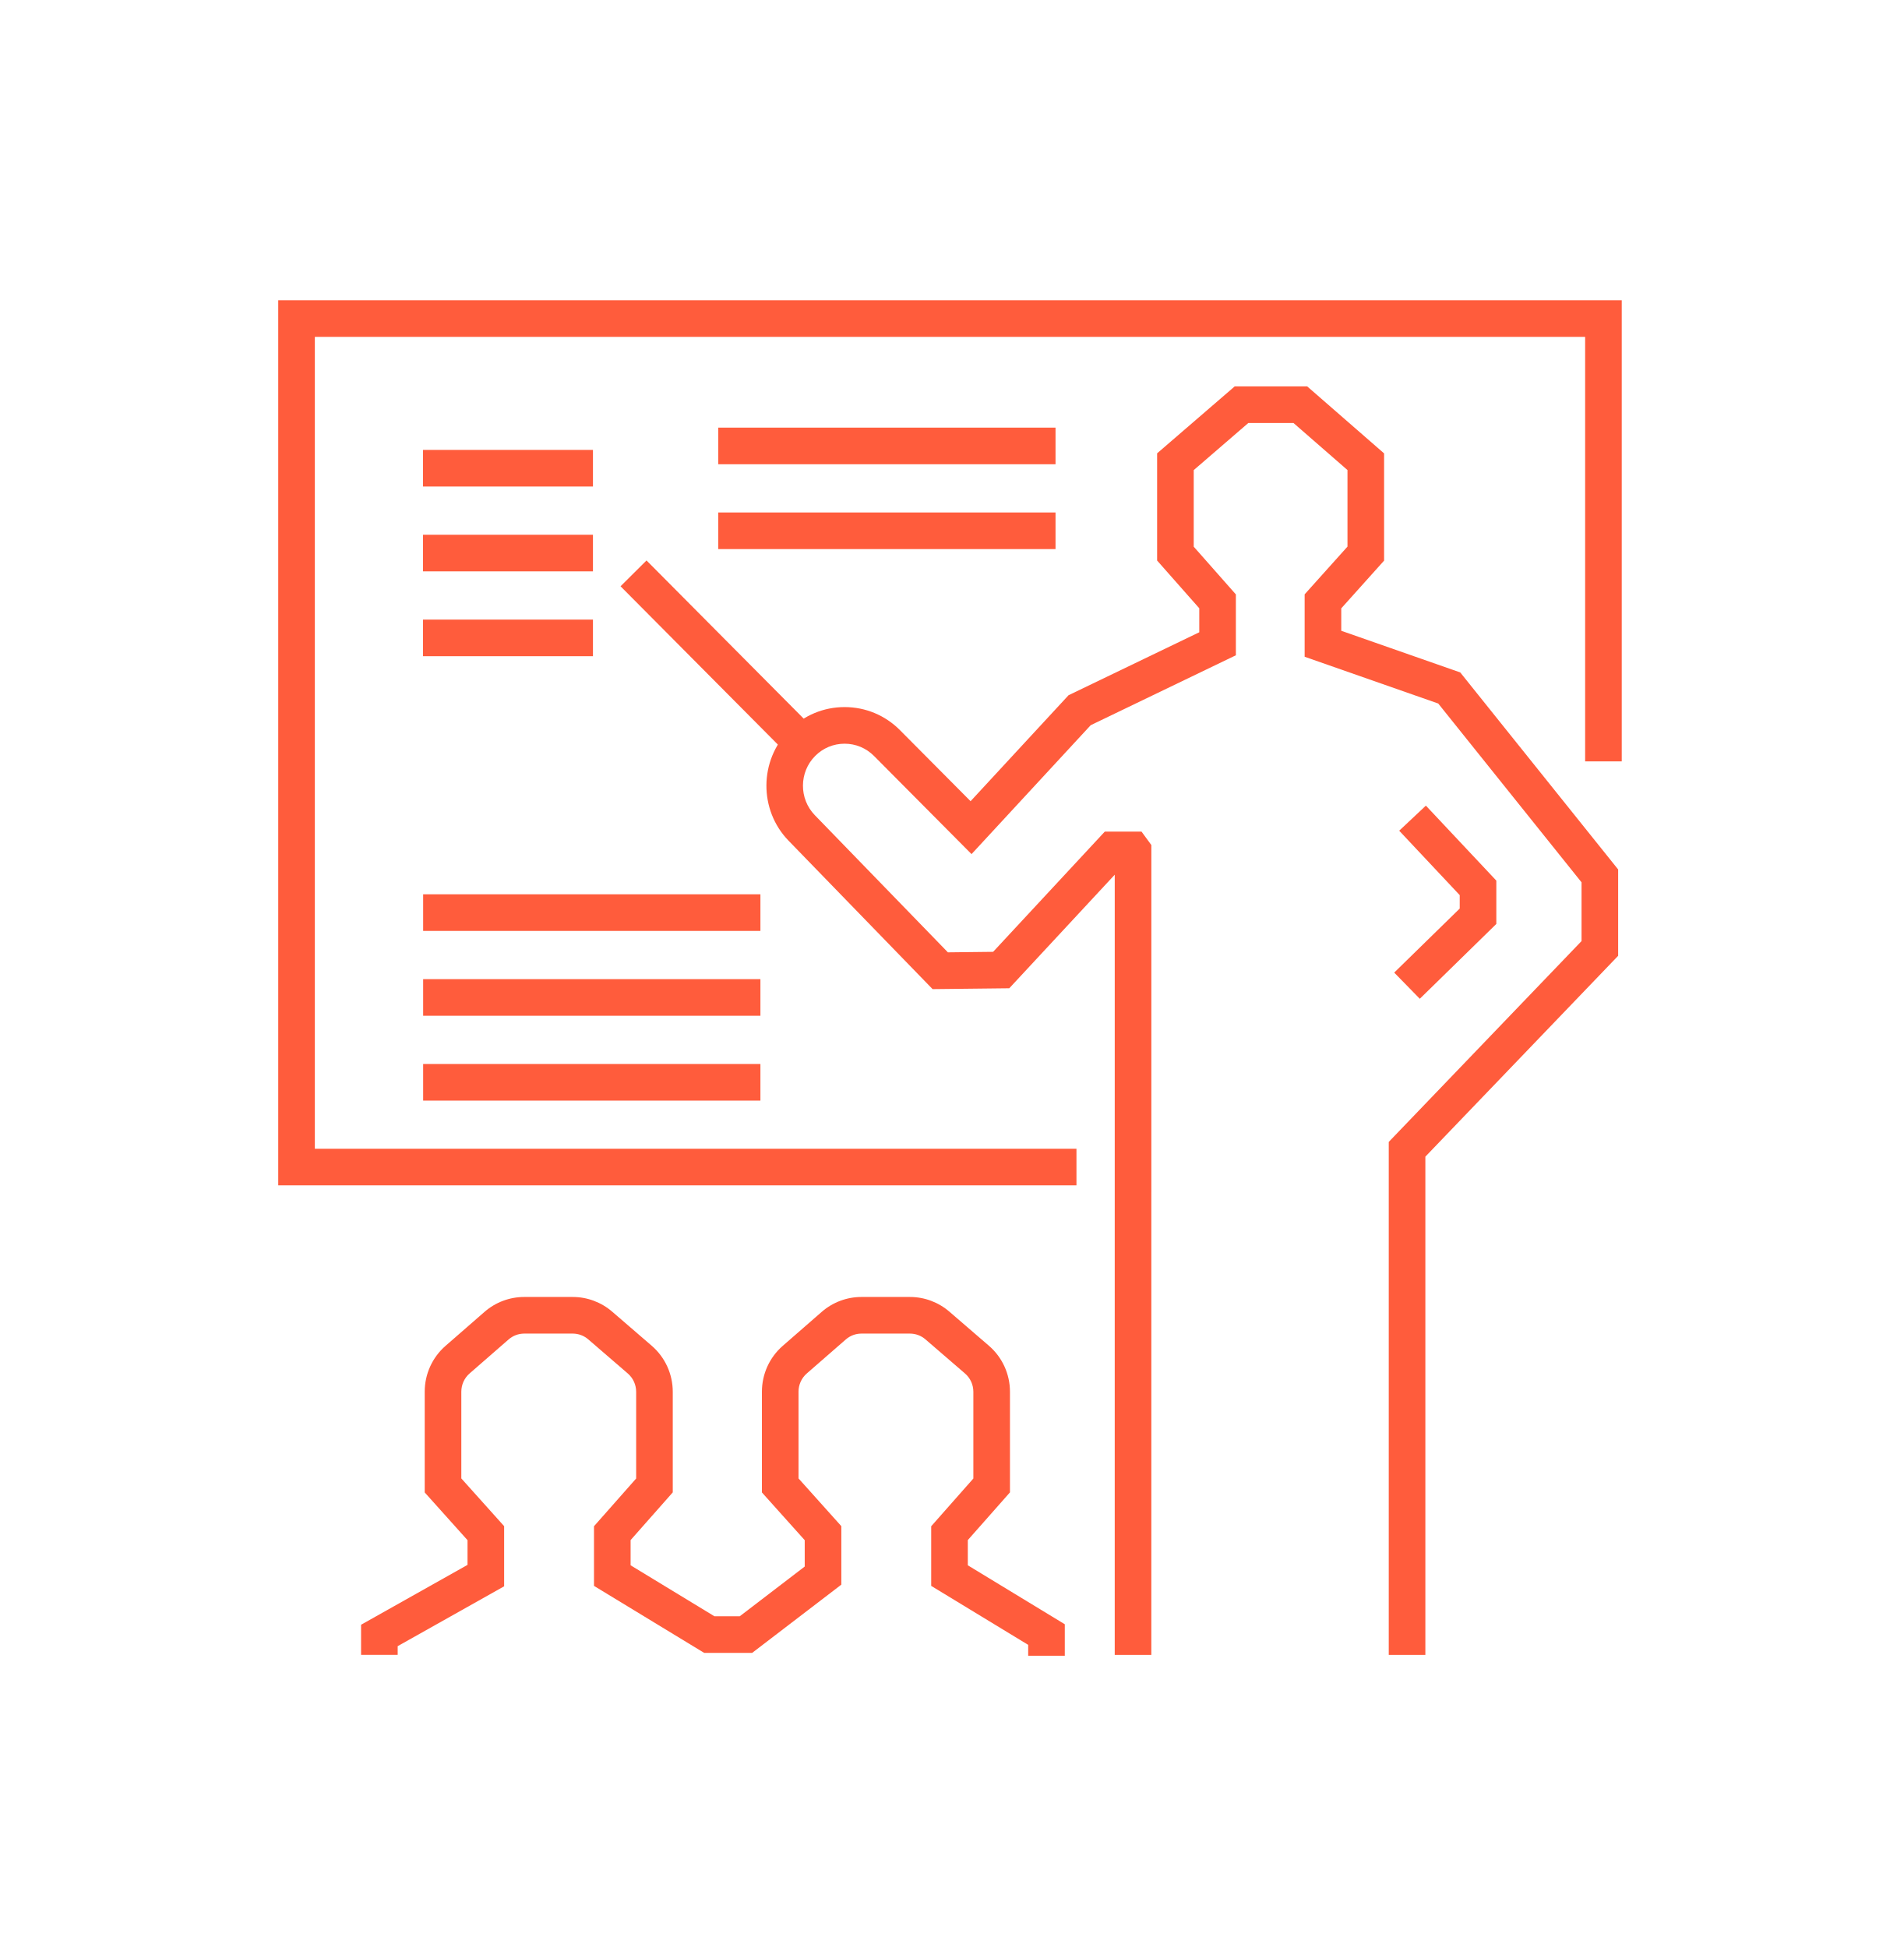
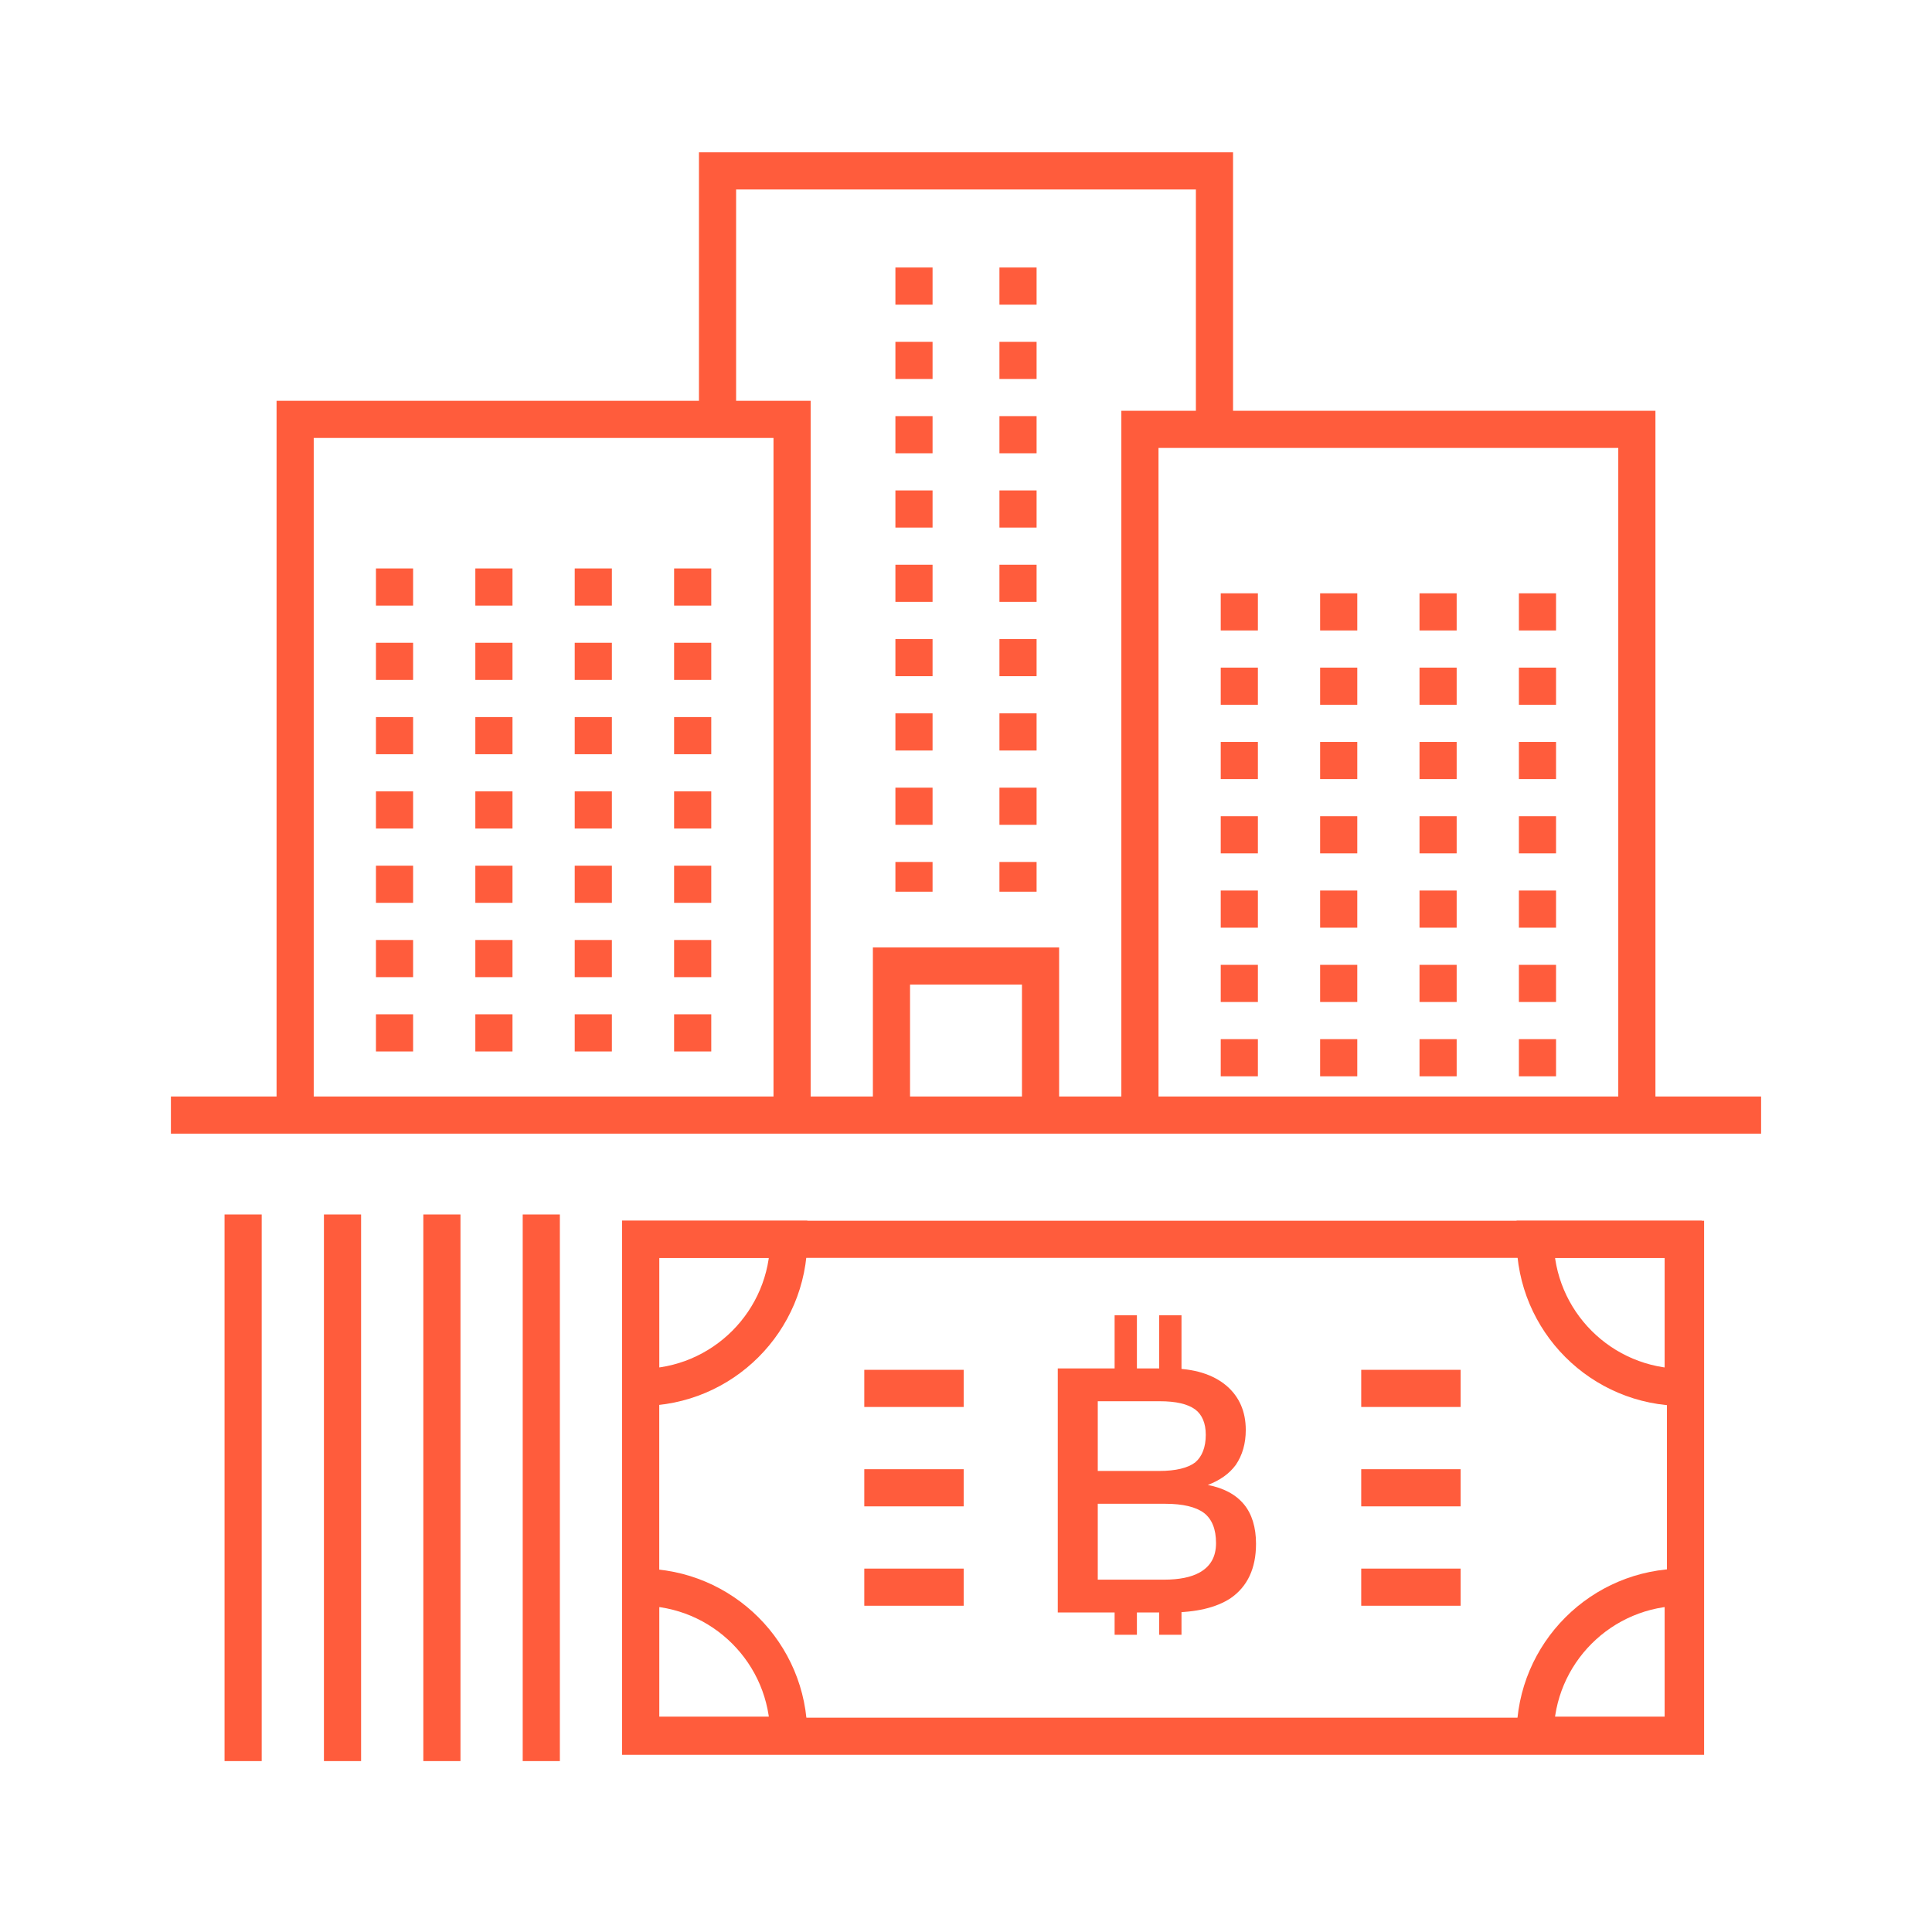
- <svg xmlns="http://www.w3.org/2000/svg" width="260px" height="266px" viewBox="0 0 260 266" version="1.1">
+ <svg xmlns="http://www.w3.org/2000/svg" width="260px" height="260px" viewBox="0 0 260 260" version="1.1">
  <defs />
  <g id="do-2" stroke="none" stroke-width="1" fill="none" fill-rule="evenodd">
-     <polygon id="Fill-1" fill="#FF5C3C" points="193.911 136.384 190.416 132.808 199.363 124.063 199.363 122.229 191.098 113.433 194.742 110.009 204.363 120.248 204.363 126.166" />
-     <polygon id="Fill-2" fill="#FF5C3C" points="38 41 38 161.86 147.019 161.86 147.019 156.861 43 156.861 43 46 216.492 46 216.492 103.967 221.492 103.967 221.492 41" />
-     <path d="M157.245,225.983 L152.245,225.983 L152.248,119.441 L137.841,134.949 L127.369,135.065 L107.695,114.793 C103.633,110.608 103.673,103.839 107.785,99.703 C109.804,97.671 112.491,96.552 115.35,96.552 C118.209,96.552 120.896,97.671 122.915,99.703 L132.558,109.404 L145.937,94.935 L163.792,86.336 L163.792,83.06 L158.035,76.543 L158.035,61.903 L168.634,52.76 L178.531,52.76 L189.034,61.911 L189.034,76.553 L183.184,83.071 L183.184,86.133 L199.434,91.82 L221.001,118.725 L221.001,130.515 L194.671,157.942 L194.671,225.983 L189.671,225.983 L189.671,155.93 L216.001,128.504 L216.001,120.481 L196.429,96.066 L178.184,89.68 L178.184,81.157 L184.034,74.639 L184.034,64.186 L176.658,57.76 L170.492,57.76 L163.035,64.194 L163.035,74.65 L168.792,81.168 L168.792,89.478 L148.963,99.027 L132.689,116.629 L119.37,103.228 C118.295,102.147 116.868,101.552 115.35,101.552 C113.832,101.552 112.405,102.147 111.33,103.228 C109.128,105.443 109.107,109.069 111.283,111.31 L129.46,130.042 L135.639,129.972 L150.891,113.555 L155.903,113.555 L157.248,115.391 L157.245,225.983 Z" id="Fill-3" fill="#FF5C3C" />
-     <polygon id="Fill-5" fill="#FF5C3C" points="107.784 103.228 84.753 80.056 88.299 76.531 111.33 99.703" />
-     <polygon id="Fill-7" fill="#FF5C3C" points="57.775 66.434 80.984 66.434 80.984 61.434 57.775 61.434" />
-     <polygon id="Fill-9" fill="#FF5C3C" points="57.775 78.02 80.984 78.02 80.984 73.02 57.775 73.02" />
-     <polygon id="Fill-10" fill="#FF5C3C" points="57.775 89.606 80.984 89.606 80.984 84.606 57.775 84.606" />
-     <path d="M145.426,226.096 L140.426,226.096 L140.426,224.606 L127.18,216.554 L127.18,208.409 L132.938,201.891 L132.938,190.052 C132.938,189.086 132.522,188.174 131.797,187.55 L126.395,182.891 C125.805,182.382 125.053,182.102 124.28,182.102 L117.646,182.102 C116.867,182.102 116.111,182.386 115.518,182.902 L110.192,187.543 C109.472,188.169 109.06,189.077 109.06,190.034 L109.06,201.88 L114.906,208.398 L114.906,216.383 L102.728,225.7 L96.172,225.7 L81.126,216.554 L81.126,208.409 L86.884,201.891 L86.884,190.052 C86.884,189.087 86.468,188.175 85.741,187.548 L80.341,182.891 C79.751,182.382 78.999,182.102 78.225,182.102 L71.593,182.102 C70.813,182.102 70.057,182.386 69.465,182.901 L64.138,187.543 C63.418,188.17 63.006,189.077 63.006,190.034 L63.006,201.88 L68.853,208.398 L68.853,216.611 L54.314,224.784 L54.314,225.975 L49.314,225.975 L49.314,221.859 L63.853,213.685 L63.853,210.312 L58.006,203.794 L58.006,190.034 C58.006,187.63 59.044,185.348 60.854,183.773 L66.181,179.13 C67.685,177.822 69.607,177.102 71.593,177.102 L78.225,177.102 C80.197,177.102 82.108,177.813 83.606,179.104 L89.008,183.762 C90.836,185.34 91.884,187.632 91.884,190.052 L91.884,203.784 L86.126,210.301 L86.126,213.742 L97.572,220.7 L101.035,220.7 L109.906,213.912 L109.906,210.312 L104.06,203.794 L104.06,190.034 C104.06,187.63 105.098,185.348 106.908,183.773 L112.235,179.13 C113.74,177.822 115.661,177.102 117.646,177.102 L124.28,177.102 C126.251,177.102 128.161,177.813 129.659,179.104 L135.061,183.762 C136.889,185.336 137.938,187.629 137.938,190.052 L137.938,203.784 L132.18,210.301 L132.18,213.742 L145.426,221.793 L145.426,226.096 Z" id="Fill-11" fill="#FF5C3C" />
-     <polygon id="Fill-12" fill="#FF5C3C" points="57.792 150.288 103.855 150.288 103.855 145.288 57.792 145.288" />
-     <polygon id="Fill-13" fill="#FF5C3C" points="57.792 138.702 103.855 138.702 103.855 133.702 57.792 133.702" />
-     <polygon id="Fill-14" fill="#FF5C3C" points="57.792 127.117 103.855 127.117 103.855 122.117 57.792 122.117" />
-     <polygon id="Fill-15" fill="#FF5C3C" points="98.098 63.393 144.16 63.393 144.16 58.393 98.098 58.393" />
-     <polygon id="Fill-16" fill="#FF5C3C" points="98.098 74.979 144.16 74.979 144.16 69.979 98.098 69.979" />
-     <rect id="mask" x="0" y="0" width="260" height="266" />
+     <rect id="mask" x="0" y="0" width="260" height="260" />
+     <g id="Group-2" transform="translate(32, 163)" stroke="#FF5C3C" stroke-width="5">
+       <path d="M40.844,0.438 L40.844,74" id="Stroke-23" />
+       <path d="M27.469,0.438 L27.469,74" id="Stroke-26" />
+       <path d="M14.094,0.438 L14.094,74" id="Stroke-29" />
+       <path d="M0.719,0.438 L0.719,74" id="Stroke-32" />
+       <polygon id="Stroke-38" points="194.83 70.656 54.219 70.656 54.219 36.801 54.219 3.781 194.83 3.781 194.83 39.656" />
+       <path d="M54.219,23.703 L54.219,3.781 L74.144,3.781 C74.144,14.786 65.223,23.703 54.219,23.703 Z" id="Stroke-40" />
+       <path d="M54.219,50.594 L54.219,70.516 L74.144,70.516 C74.144,59.512 65.223,50.594 54.219,50.594 Z" id="Stroke-42" />
+       <path d="M194.519,23.703 L194.519,3.781 L174.594,3.781 C174.594,14.786 183.515,23.703 194.519,23.703 Z" id="Stroke-44" />
+       <path d="M194.519,50.594 L194.519,70.516 L174.594,70.516 C174.594,59.512 183.515,50.594 194.519,50.594 Z" id="Stroke-46" />
+       <path d="M84.312,23.844 L97.688,23.844" id="Stroke-50" />
+       <path d="M84.312,37.219 L97.688,37.219" id="Stroke-52" />
+       <path d="M84.312,50.594 L97.688,50.594" id="Stroke-54" />
+       <path d="M151.188,23.844 L164.562,23.844" id="Stroke-56" />
+       <path d="M151.188,37.219 L164.562,37.219" id="Stroke-58" />
+       <path d="M151.188,50.594 L164.562,50.594" id="Stroke-60" />
+     </g>
+     <g id="Group-3" transform="translate(23, 23)" stroke="#FF5C3C" stroke-width="5">
+       <polyline id="Stroke-20" points="96.969 126.922 96.969 107 117.031 107 117.031 126.922" />
+       <polyline id="Stroke-1" points="83.594 127.062 83.594 33.438 16.719 33.438 16.719 127.062" />
+       <path d="M56.844,53.5 L56.844,120.375" id="Stroke-8" stroke-dasharray="5" />
+       <path d="M70.219,53.5 L70.219,120.375" id="Stroke-9" stroke-dasharray="5" />
+       <path d="M30.094,53.5 L30.094,120.375" id="Stroke-23" stroke-dasharray="5" />
+       <path d="M43.469,53.5 L43.469,120.375" id="Stroke-24" stroke-dasharray="5" />
+       <polyline id="Stroke-1" points="197.281 128.406 197.281 34.781 130.406 34.781 130.406 128.406" />
+       <path d="M170.531,56.844 L170.531,123.719" id="Stroke-8" stroke-dasharray="5" />
+       <path d="M183.906,56.844 L183.906,123.719" id="Stroke-9" stroke-dasharray="5" />
+       <path d="M143.781,56.844 L143.781,123.719" id="Stroke-23" stroke-dasharray="5" />
+       <path d="M157.156,56.844 L157.156,123.719" id="Stroke-24" stroke-dasharray="5" />
+       <polyline id="Stroke-1" points="140.438 33.438 140.438 0 73.562 0 73.562 33.438" />
+       <g id="Group" transform="translate(100, 13)" stroke-dasharray="5">
+         <path d="M14,0 L14,84" id="Stroke-8" />
+         <path d="M0,0 L0,84" id="Stroke-24" />
+       </g>
+       <path d="M214,127.062 L0,127.062" id="Stroke-27" />
+     </g>
+     <path d="M142.35,184.156 L157.392,184.156 C160.658,184.156 163.234,184.938 165.074,186.502 C166.776,187.974 167.65,189.952 167.65,192.436 C167.65,194.276 167.19,195.84 166.316,197.128 C165.442,198.324 164.2,199.198 162.544,199.842 C164.706,200.256 166.316,201.13 167.42,202.464 C168.478,203.752 169.03,205.546 169.03,207.754 C169.03,211.066 167.88,213.504 165.626,215.068 C163.694,216.356 160.934,217 157.438,217 L142.35,217 L142.35,184.156 Z M147.732,188.572 L147.732,197.956 L155.966,197.956 C158.266,197.956 159.876,197.542 160.842,196.806 C161.762,196.024 162.268,194.782 162.268,193.08 C162.268,191.516 161.762,190.366 160.842,189.676 C159.83,188.94 158.266,188.572 156.058,188.572 L147.732,188.572 Z M147.732,202.372 L147.732,212.584 L156.656,212.584 C158.68,212.584 160.29,212.262 161.44,211.618 C162.912,210.79 163.648,209.502 163.648,207.662 C163.648,205.776 163.096,204.442 162.038,203.614 C160.934,202.786 159.186,202.372 156.794,202.372 L147.732,202.372 Z" id="B" fill="#FF5C3C" />
+     <path d="M153,187 L150,187 L150,177 L153,177 L153,187 Z M153,213 L153,220 L150,220 L150,213 L153,213 Z M159,187 L156,187 L156,177 L159,177 L159,187 Z M159,213 L159,220 L156,220 L156,213 L159,213 Z" id="Combined-Shape" fill="#FF5C3C" />
  </g>
</svg>
